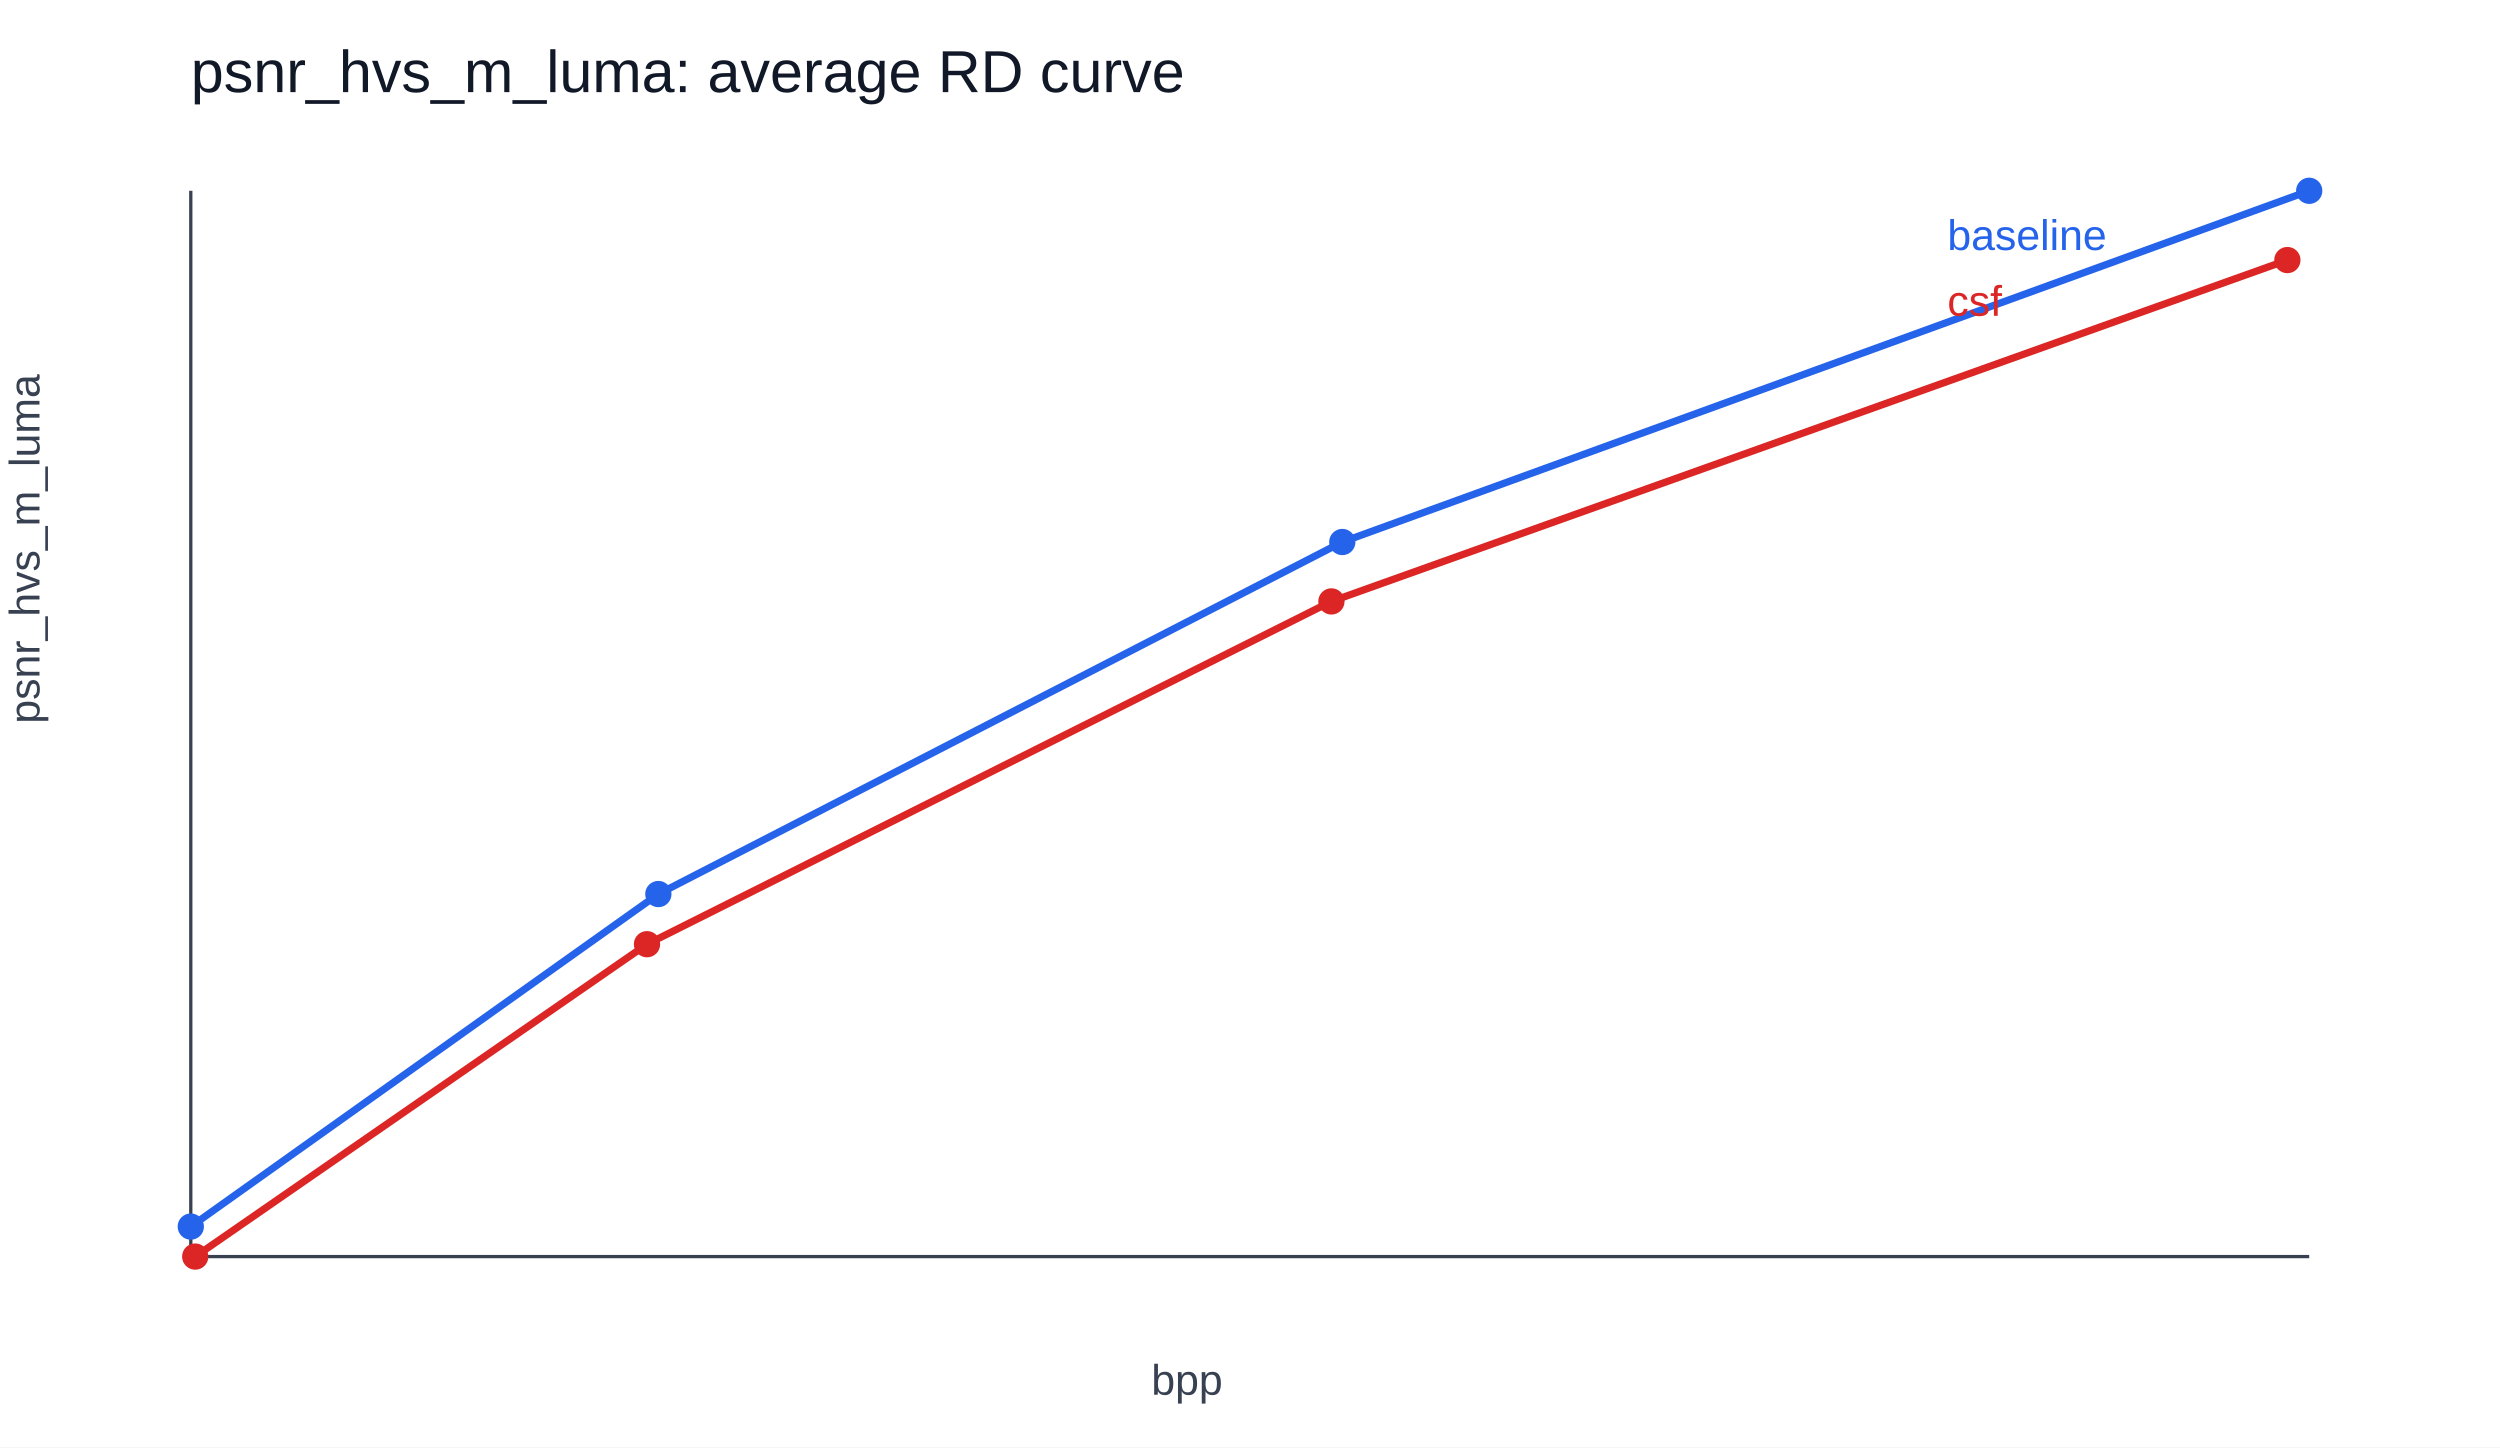
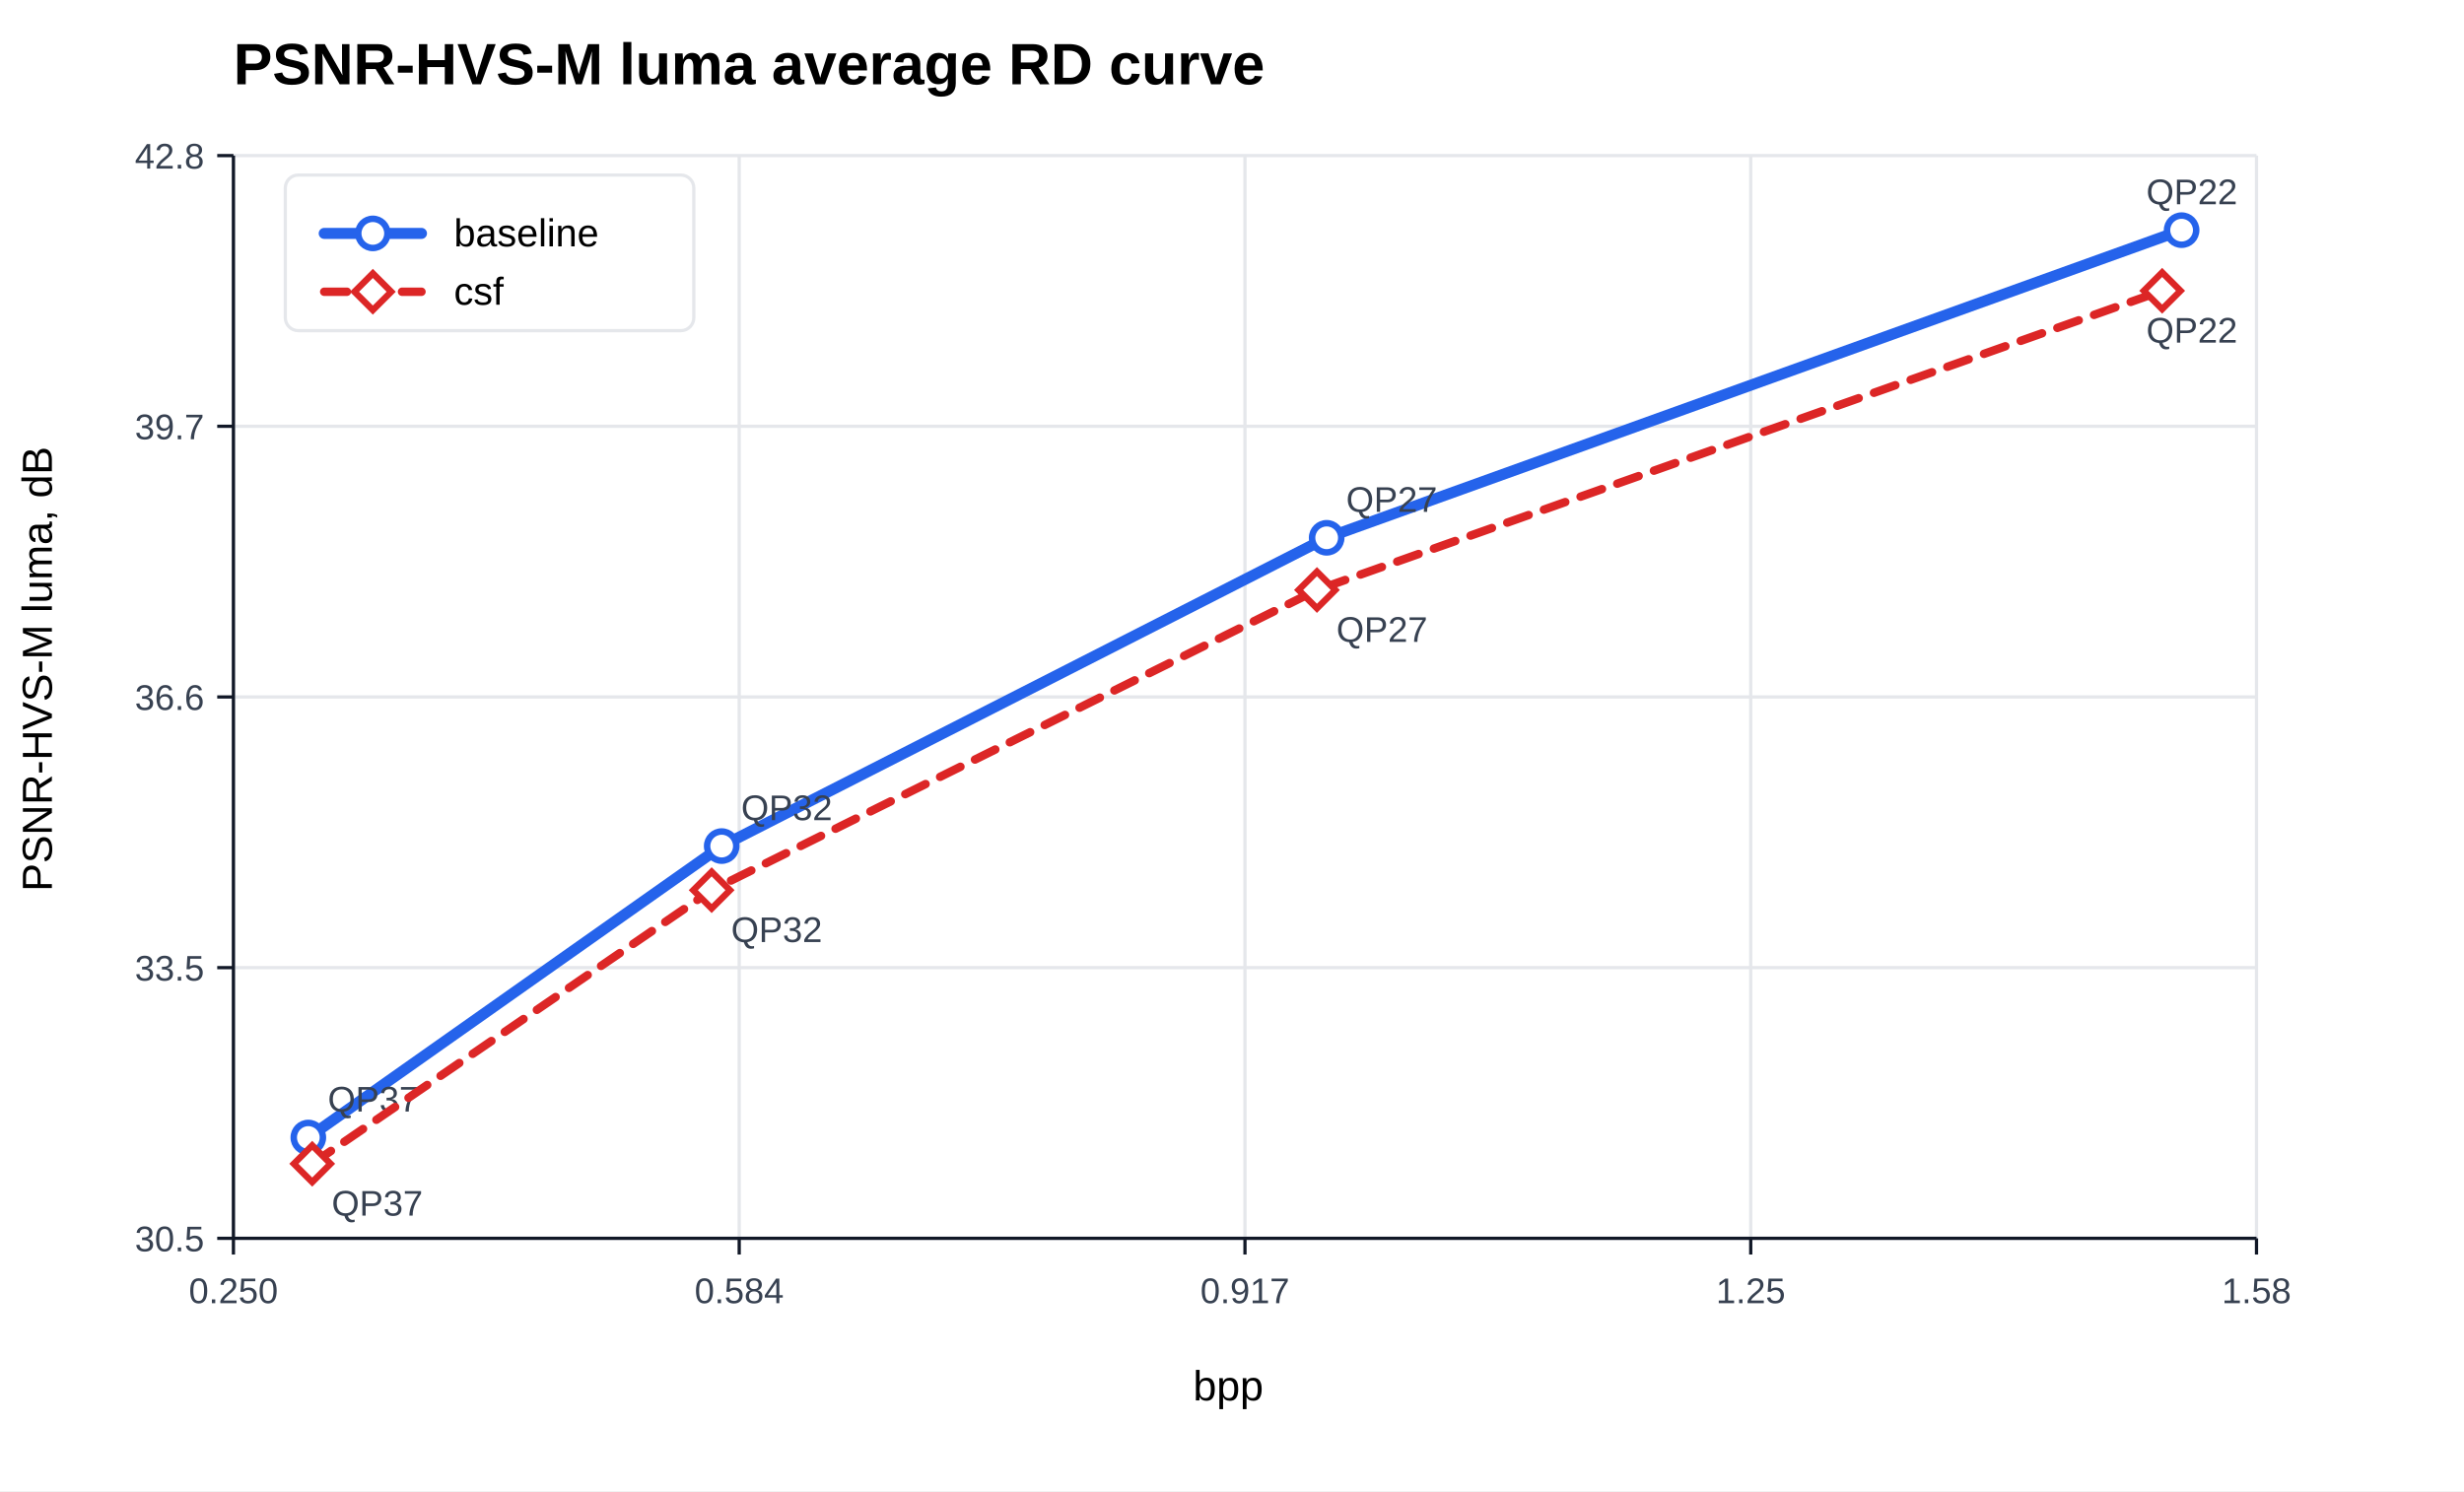
- <svg xmlns="http://www.w3.org/2000/svg" viewBox="0 0 760 440" width="760" height="440">
+ <svg xmlns="http://www.w3.org/2000/svg" width="760" height="460" viewBox="0 0 760 460">
  <rect width="100%" height="100%" fill="#ffffff" />
-   <text x="58" y="28" font-family="Arial" font-size="18" fill="#111827">psnr_hvs_m_luma: average RD curve</text>
-   <line x1="58" y1="382" x2="702" y2="382" stroke="#374151" />
-   <line x1="58" y1="58" x2="58" y2="382" stroke="#374151" />
-   <text x="350.0" y="424" font-family="Arial" font-size="13" fill="#374151">bpp</text>
-   <text x="12" y="220.0" font-family="Arial" font-size="13" fill="#374151" transform="rotate(-90 12 220.0)">psnr_hvs_m_luma</text>
-   <path d="M58.00,372.88 L200.14,271.79 L408.06,164.77 L702.00,58.00" fill="none" stroke="#2563eb" stroke-width="2.2" />
-   <circle cx="58.00" cy="372.88" r="4" fill="#2563eb" />
-   <circle cx="200.14" cy="271.79" r="4" fill="#2563eb" />
-   <circle cx="408.06" cy="164.77" r="4" fill="#2563eb" />
-   <circle cx="702.00" cy="58.00" r="4" fill="#2563eb" />
-   <text x="592" y="76" font-family="Arial" font-size="13" fill="#2563eb">baseline</text>
-   <path d="M59.35,382.00 L196.69,287.04 L404.75,182.83 L695.36,79.06" fill="none" stroke="#dc2626" stroke-width="2.2" />
-   <circle cx="59.35" cy="382.00" r="4" fill="#dc2626" />
-   <circle cx="196.69" cy="287.04" r="4" fill="#dc2626" />
-   <circle cx="404.75" cy="182.83" r="4" fill="#dc2626" />
-   <circle cx="695.36" cy="79.06" r="4" fill="#dc2626" />
-   <text x="592" y="96" font-family="Arial" font-size="13" fill="#dc2626">csf</text>
+   <text x="72" y="26" font-family="Arial" font-size="18" font-weight="700">PSNR-HVS-M luma average RD curve</text>
+   <line x1="72.0" y1="48" x2="72.0" y2="382" stroke="#e5e7eb" stroke-width="1" />
+   <line x1="228.0" y1="48" x2="228.0" y2="382" stroke="#e5e7eb" stroke-width="1" />
+   <line x1="384.0" y1="48" x2="384.0" y2="382" stroke="#e5e7eb" stroke-width="1" />
+   <line x1="540.0" y1="48" x2="540.0" y2="382" stroke="#e5e7eb" stroke-width="1" />
+   <line x1="696.0" y1="48" x2="696.0" y2="382" stroke="#e5e7eb" stroke-width="1" />
+   <line x1="72" y1="382.0" x2="696" y2="382.0" stroke="#e5e7eb" stroke-width="1" />
+   <line x1="72" y1="298.5" x2="696" y2="298.5" stroke="#e5e7eb" stroke-width="1" />
+   <line x1="72" y1="215.0" x2="696" y2="215.0" stroke="#e5e7eb" stroke-width="1" />
+   <line x1="72" y1="131.5" x2="696" y2="131.5" stroke="#e5e7eb" stroke-width="1" />
+   <line x1="72" y1="48.0" x2="696" y2="48.0" stroke="#e5e7eb" stroke-width="1" />
+   <line x1="72" y1="382" x2="696" y2="382" stroke="#111827" />
+   <line x1="72" y1="48" x2="72" y2="382" stroke="#111827" />
+   <text x="368" y="432" font-family="Arial" font-size="13">bpp</text>
+   <text x="16" y="275" font-family="Arial" font-size="13" transform="rotate(-90 16,275)">PSNR-HVS-M luma, dB</text>
+   <line x1="72.0" y1="382" x2="72.0" y2="387" stroke="#111827" />
+   <text x="72.0" y="402" font-family="Arial" font-size="11" fill="#374151" text-anchor="middle">0.250</text>
+   <line x1="228.0" y1="382" x2="228.0" y2="387" stroke="#111827" />
+   <text x="228.0" y="402" font-family="Arial" font-size="11" fill="#374151" text-anchor="middle">0.584</text>
+   <line x1="384.0" y1="382" x2="384.0" y2="387" stroke="#111827" />
+   <text x="384.0" y="402" font-family="Arial" font-size="11" fill="#374151" text-anchor="middle">0.917</text>
+   <line x1="540.0" y1="382" x2="540.0" y2="387" stroke="#111827" />
+   <text x="540.0" y="402" font-family="Arial" font-size="11" fill="#374151" text-anchor="middle">1.25</text>
+   <line x1="696.0" y1="382" x2="696.0" y2="387" stroke="#111827" />
+   <text x="696.0" y="402" font-family="Arial" font-size="11" fill="#374151" text-anchor="middle">1.58</text>
+   <line x1="67" y1="382.0" x2="72" y2="382.0" stroke="#111827" />
+   <text x="63" y="386.0" font-family="Arial" font-size="11" fill="#374151" text-anchor="end">30.5</text>
+   <line x1="67" y1="298.5" x2="72" y2="298.5" stroke="#111827" />
+   <text x="63" y="302.5" font-family="Arial" font-size="11" fill="#374151" text-anchor="end">33.5</text>
+   <line x1="67" y1="215.0" x2="72" y2="215.0" stroke="#111827" />
+   <text x="63" y="219.0" font-family="Arial" font-size="11" fill="#374151" text-anchor="end">36.6</text>
+   <line x1="67" y1="131.5" x2="72" y2="131.5" stroke="#111827" />
+   <text x="63" y="135.5" font-family="Arial" font-size="11" fill="#374151" text-anchor="end">39.7</text>
+   <line x1="67" y1="48.0" x2="72" y2="48.0" stroke="#111827" />
+   <text x="63" y="52.0" font-family="Arial" font-size="11" fill="#374151" text-anchor="end">42.8</text>
+   <polyline fill="none" stroke="#2563eb" stroke-width="3.4" stroke-linecap="round" stroke-linejoin="round" points="95.1,350.9 222.6,261.0 409.2,165.9 672.9,71.0" />
+   <circle cx="95.1" cy="350.9" r="4.5" fill="#ffffff" stroke="#2563eb" stroke-width="2" />
+   <text x="101.1" y="342.9" font-family="Arial" font-size="11" fill="#374151">QP37</text>
+   <circle cx="222.6" cy="261.0" r="4.5" fill="#ffffff" stroke="#2563eb" stroke-width="2" />
+   <text x="228.6" y="253.0" font-family="Arial" font-size="11" fill="#374151">QP32</text>
+   <circle cx="409.2" cy="165.9" r="4.5" fill="#ffffff" stroke="#2563eb" stroke-width="2" />
+   <text x="415.2" y="157.9" font-family="Arial" font-size="11" fill="#374151">QP27</text>
+   <circle cx="672.9" cy="71.0" r="4.5" fill="#ffffff" stroke="#2563eb" stroke-width="2" />
+   <text x="662.0" y="63.0" font-family="Arial" font-size="11" fill="#374151">QP22</text>
+   <polyline fill="none" stroke="#dc2626" stroke-width="2.6" stroke-linecap="round" stroke-linejoin="round" stroke-dasharray="7 5" points="96.3,359.0 219.5,274.6 406.2,182.0 666.9,89.7" />
+   <rect x="92.3" y="355.0" width="8" height="8" transform="rotate(45 96.3 359.0)" fill="#ffffff" stroke="#dc2626" stroke-width="2" />
+   <text x="102.3" y="375.0" font-family="Arial" font-size="11" fill="#374151">QP37</text>
+   <rect x="215.5" y="270.6" width="8" height="8" transform="rotate(45 219.5 274.6)" fill="#ffffff" stroke="#dc2626" stroke-width="2" />
+   <text x="225.5" y="290.6" font-family="Arial" font-size="11" fill="#374151">QP32</text>
+   <rect x="402.2" y="178.0" width="8" height="8" transform="rotate(45 406.2 182.0)" fill="#ffffff" stroke="#dc2626" stroke-width="2" />
+   <text x="412.2" y="198.0" font-family="Arial" font-size="11" fill="#374151">QP27</text>
+   <rect x="662.9" y="85.7" width="8" height="8" transform="rotate(45 666.9 89.7)" fill="#ffffff" stroke="#dc2626" stroke-width="2" />
+   <text x="662.0" y="105.7" font-family="Arial" font-size="11" fill="#374151">QP22</text>
+   <rect x="88" y="54" width="126" height="48" rx="4" fill="#ffffff" stroke="#e5e7eb" />
+   <line x1="100" y1="72" x2="130" y2="72" stroke="#2563eb" stroke-width="3.4" stroke-linecap="round" />
+   <circle cx="115.0" cy="72.0" r="4.5" fill="#ffffff" stroke="#2563eb" stroke-width="2" />
+   <text x="140" y="76" font-family="Arial" font-size="12">baseline</text>
+   <line x1="100" y1="90" x2="130" y2="90" stroke="#dc2626" stroke-width="2.6" stroke-linecap="round" stroke-dasharray="7 5" />
+   <rect x="111.0" y="86.0" width="8" height="8" transform="rotate(45 115.0 90.0)" fill="#ffffff" stroke="#dc2626" stroke-width="2" />
+   <text x="140" y="94" font-family="Arial" font-size="12">csf</text>
</svg>
